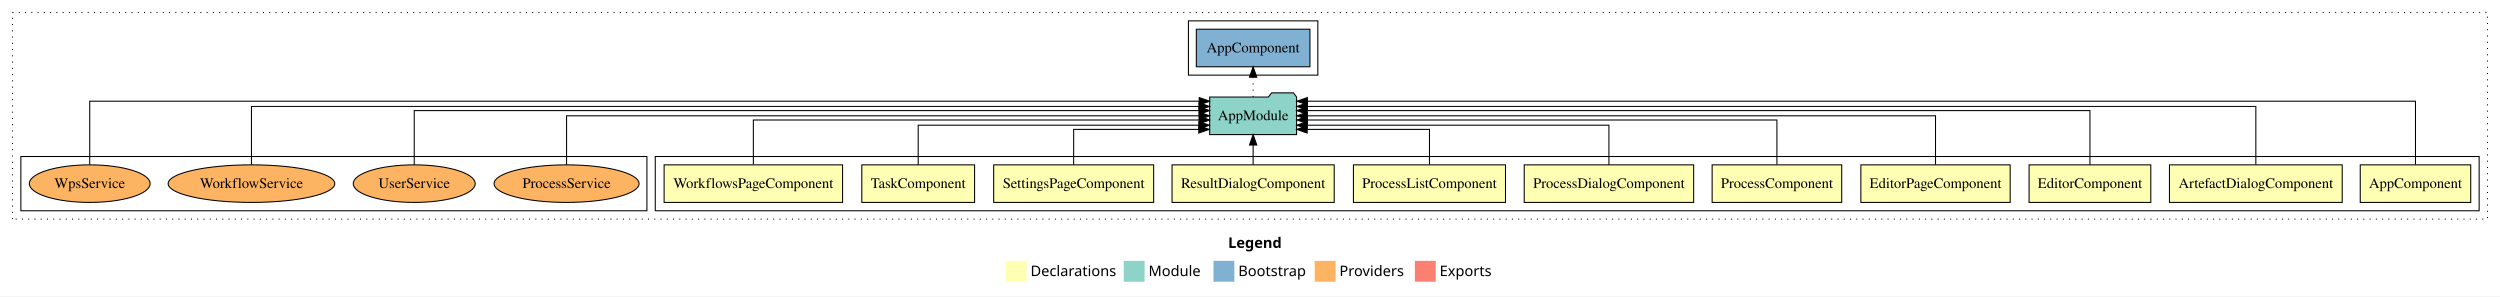
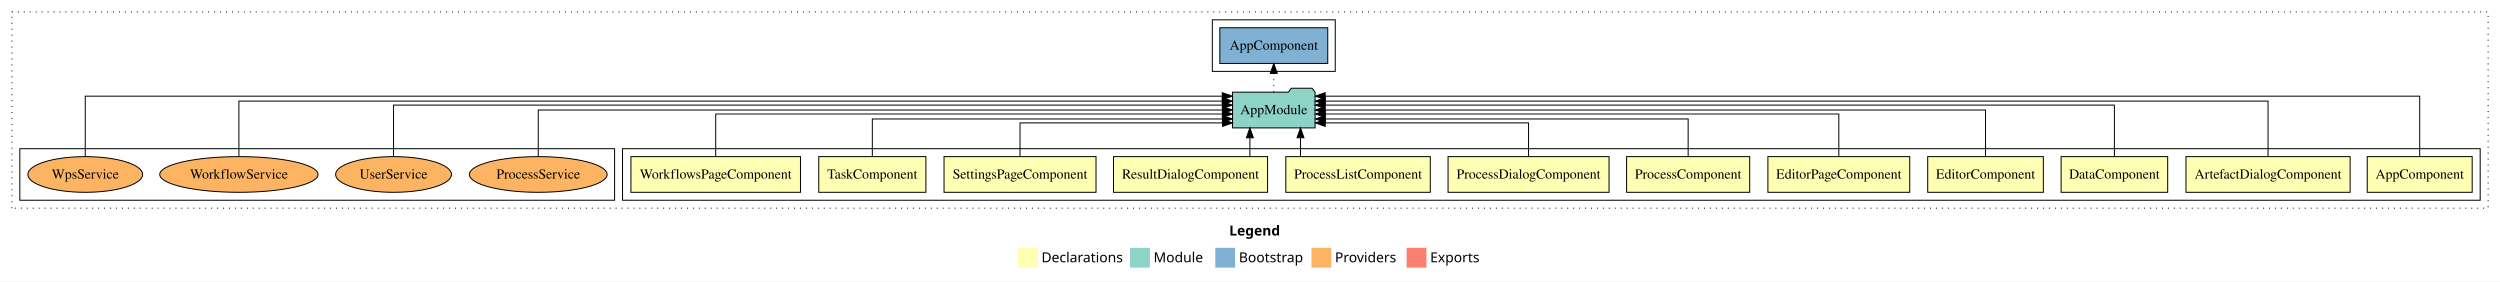
- <svg xmlns="http://www.w3.org/2000/svg" width="2396pt" height="284pt" viewBox="0.00 0.00 2396.00 284.00">
+ <svg xmlns="http://www.w3.org/2000/svg" width="2522pt" height="284pt" viewBox="0.00 0.00 2522.00 284.00">
  <g id="graph0" class="graph" transform="scale(1 1) rotate(0) translate(4 280)">
-     <polygon fill="#ffffff" stroke="transparent" points="-4,4 -4,-280 2392,-280 2392,4 -4,4" />
-     <text text-anchor="start" x="1173.009" y="-42.4" font-family="sans-serif" font-weight="bold" font-size="14.00" fill="#000000">Legend</text>
-     <polygon fill="#ffffb3" stroke="transparent" points="960,-10 960,-30 980,-30 980,-10 960,-10" />
-     <text text-anchor="start" x="983.629" y="-15.4" font-family="sans-serif" font-size="14.00" fill="#000000">  Declarations</text>
-     <polygon fill="#8dd3c7" stroke="transparent" points="1073,-10 1073,-30 1093,-30 1093,-10 1073,-10" />
-     <text text-anchor="start" x="1096.725" y="-15.4" font-family="sans-serif" font-size="14.00" fill="#000000">  Module</text>
-     <polygon fill="#80b1d3" stroke="transparent" points="1159,-10 1159,-30 1179,-30 1179,-10 1159,-10" />
-     <text text-anchor="start" x="1182.781" y="-15.4" font-family="sans-serif" font-size="14.00" fill="#000000">  Bootstrap</text>
-     <polygon fill="#fdb462" stroke="transparent" points="1256,-10 1256,-30 1276,-30 1276,-10 1256,-10" />
-     <text text-anchor="start" x="1279.673" y="-15.4" font-family="sans-serif" font-size="14.00" fill="#000000">  Providers</text>
-     <polygon fill="#fb8072" stroke="transparent" points="1352,-10 1352,-30 1372,-30 1372,-10 1352,-10" />
-     <text text-anchor="start" x="1375.726" y="-15.4" font-family="sans-serif" font-size="14.00" fill="#000000">  Exports</text>
+     <polygon fill="#ffffff" stroke="transparent" points="-4,4 -4,-280 2518,-280 2518,4 -4,4" />
+     <text text-anchor="start" x="1236.009" y="-42.4" font-family="sans-serif" font-weight="bold" font-size="14.00" fill="#000000">Legend</text>
+     <polygon fill="#ffffb3" stroke="transparent" points="1023,-10 1023,-30 1043,-30 1043,-10 1023,-10" />
+     <text text-anchor="start" x="1046.629" y="-15.4" font-family="sans-serif" font-size="14.00" fill="#000000">  Declarations</text>
+     <polygon fill="#8dd3c7" stroke="transparent" points="1136,-10 1136,-30 1156,-30 1156,-10 1136,-10" />
+     <text text-anchor="start" x="1159.725" y="-15.4" font-family="sans-serif" font-size="14.00" fill="#000000">  Module</text>
+     <polygon fill="#80b1d3" stroke="transparent" points="1222,-10 1222,-30 1242,-30 1242,-10 1222,-10" />
+     <text text-anchor="start" x="1245.781" y="-15.4" font-family="sans-serif" font-size="14.00" fill="#000000">  Bootstrap</text>
+     <polygon fill="#fdb462" stroke="transparent" points="1319,-10 1319,-30 1339,-30 1339,-10 1319,-10" />
+     <text text-anchor="start" x="1342.673" y="-15.4" font-family="sans-serif" font-size="14.00" fill="#000000">  Providers</text>
+     <polygon fill="#fb8072" stroke="transparent" points="1415,-10 1415,-30 1435,-30 1435,-10 1415,-10" />
+     <text text-anchor="start" x="1438.726" y="-15.4" font-family="sans-serif" font-size="14.00" fill="#000000">  Exports</text>
    <g id="clust1" class="cluster">
-       <polygon fill="none" stroke="#000000" stroke-dasharray="1,5" points="8,-70 8,-268 2380,-268 2380,-70 8,-70" />
+       <polygon fill="none" stroke="#000000" stroke-dasharray="1,5" points="8,-70 8,-268 2506,-268 2506,-70 8,-70" />
    </g>
    <g id="clust2" class="cluster">
-       <polygon fill="none" stroke="#000000" points="624,-78 624,-130 2372,-130 2372,-78 624,-78" />
-     </g>
-     <g id="clust16" class="cluster">
-       <polygon fill="none" stroke="#000000" points="1135,-208 1135,-260 1259,-260 1259,-208 1135,-208" />
+       <polygon fill="none" stroke="#000000" points="624,-78 624,-130 2498,-130 2498,-78 624,-78" />
    </g>
    <g id="clust17" class="cluster">
+       <polygon fill="none" stroke="#000000" points="1219,-208 1219,-260 1343,-260 1343,-208 1219,-208" />
+     </g>
+     <g id="clust18" class="cluster">
      <polygon fill="none" stroke="#000000" points="16,-78 16,-130 616,-130 616,-78 16,-78" />
    </g>
    <g id="node1" class="node">
-       <polygon fill="#ffffb3" stroke="#000000" points="2363.94,-122 2258.06,-122 2258.06,-86 2363.94,-86 2363.94,-122" />
-       <text text-anchor="middle" x="2311" y="-99.8" font-family="Times,serif" font-size="14.00" fill="#000000">AppComponent</text>
+       <polygon fill="#ffffb3" stroke="#000000" points="2489.94,-122 2384.06,-122 2384.06,-86 2489.94,-86 2489.94,-122" />
+       <text text-anchor="middle" x="2437" y="-99.8" font-family="Times,serif" font-size="14.00" fill="#000000">AppComponent</text>
    </g>
-     <g id="node12" class="node">
-       <polygon fill="#8dd3c7" stroke="#000000" points="1238.657,-187 1235.657,-191 1214.657,-191 1211.657,-187 1155.343,-187 1155.343,-151 1238.657,-151 1238.657,-187" />
-       <text text-anchor="middle" x="1197" y="-164.8" font-family="Times,serif" font-size="14.00" fill="#000000">AppModule</text>
+     <g id="node13" class="node">
+       <polygon fill="#8dd3c7" stroke="#000000" points="1322.657,-187 1319.657,-191 1298.657,-191 1295.657,-187 1239.343,-187 1239.343,-151 1322.657,-151 1322.657,-187" />
+       <text text-anchor="middle" x="1281" y="-164.8" font-family="Times,serif" font-size="14.00" fill="#000000">AppModule</text>
    </g>
    <g id="edge1" class="edge">
-       <path fill="none" stroke="#000000" d="M2311,-122.323C2311,-145.66 2311,-183 2311,-183 2311,-183 1248.973,-183 1248.973,-183" />
-       <polygon fill="#000000" stroke="#000000" points="1248.973,-179.5 1238.973,-183 1248.973,-186.5 1248.973,-179.5" />
+       <path fill="none" stroke="#000000" d="M2437,-122.323C2437,-145.66 2437,-183 2437,-183 2437,-183 1332.826,-183 1332.826,-183" />
+       <polygon fill="#000000" stroke="#000000" points="1332.826,-179.5 1322.826,-183 1332.826,-186.5 1332.826,-179.5" />
    </g>
    <g id="node2" class="node">
-       <polygon fill="#ffffb3" stroke="#000000" points="2240.788,-122 2075.212,-122 2075.212,-86 2240.788,-86 2240.788,-122" />
-       <text text-anchor="middle" x="2158" y="-99.8" font-family="Times,serif" font-size="14.00" fill="#000000">ArtefactDialogComponent</text>
+       <polygon fill="#ffffb3" stroke="#000000" points="2366.788,-122 2201.212,-122 2201.212,-86 2366.788,-86 2366.788,-122" />
+       <text text-anchor="middle" x="2284" y="-99.8" font-family="Times,serif" font-size="14.00" fill="#000000">ArtefactDialogComponent</text>
    </g>
    <g id="edge2" class="edge">
-       <path fill="none" stroke="#000000" d="M2158,-122.292C2158,-144.206 2158,-178 2158,-178 2158,-178 1248.911,-178 1248.911,-178" />
-       <polygon fill="#000000" stroke="#000000" points="1248.911,-174.5 1238.911,-178 1248.911,-181.5 1248.911,-174.5" />
+       <path fill="none" stroke="#000000" d="M2284,-122.292C2284,-144.206 2284,-178 2284,-178 2284,-178 1332.821,-178 1332.821,-178" />
+       <polygon fill="#000000" stroke="#000000" points="1332.821,-174.5 1322.821,-178 1332.821,-181.5 1332.821,-174.5" />
    </g>
    <g id="node3" class="node">
+       <polygon fill="#ffffb3" stroke="#000000" points="2182.759,-122 2075.241,-122 2075.241,-86 2182.759,-86 2182.759,-122" />
+       <text text-anchor="middle" x="2129" y="-99.8" font-family="Times,serif" font-size="14.00" fill="#000000">DataComponent</text>
+     </g>
+     <g id="edge3" class="edge">
+       <path fill="none" stroke="#000000" d="M2129,-122.027C2129,-142.767 2129,-174 2129,-174 2129,-174 1332.763,-174 1332.763,-174" />
+       <polygon fill="#000000" stroke="#000000" points="1332.763,-170.5 1322.763,-174 1332.763,-177.5 1332.763,-170.5" />
+     </g>
+     <g id="node4" class="node">
      <polygon fill="#ffffb3" stroke="#000000" points="2057.327,-122 1940.673,-122 1940.673,-86 2057.327,-86 2057.327,-122" />
      <text text-anchor="middle" x="1999" y="-99.8" font-family="Times,serif" font-size="14.00" fill="#000000">EditorComponent</text>
    </g>
-     <g id="edge3" class="edge">
-       <path fill="none" stroke="#000000" d="M1999,-122.027C1999,-142.767 1999,-174 1999,-174 1999,-174 1248.71,-174 1248.71,-174" />
-       <polygon fill="#000000" stroke="#000000" points="1248.71,-170.5 1238.71,-174 1248.71,-177.5 1248.71,-170.5" />
+     <g id="edge4" class="edge">
+       <path fill="none" stroke="#000000" d="M1999,-122.106C1999,-141.339 1999,-169 1999,-169 1999,-169 1332.706,-169 1332.706,-169" />
+       <polygon fill="#000000" stroke="#000000" points="1332.706,-165.5 1322.706,-169 1332.706,-172.5 1332.706,-165.5" />
    </g>
-     <g id="node4" class="node">
+     <g id="node5" class="node">
      <polygon fill="#ffffb3" stroke="#000000" points="1922.539,-122 1779.461,-122 1779.461,-86 1922.539,-86 1922.539,-122" />
      <text text-anchor="middle" x="1851" y="-99.8" font-family="Times,serif" font-size="14.00" fill="#000000">EditorPageComponent</text>
    </g>
-     <g id="edge4" class="edge">
-       <path fill="none" stroke="#000000" d="M1851,-122.106C1851,-141.339 1851,-169 1851,-169 1851,-169 1248.906,-169 1248.906,-169" />
-       <polygon fill="#000000" stroke="#000000" points="1248.906,-165.5 1238.906,-169 1248.906,-172.5 1248.906,-165.5" />
+     <g id="edge5" class="edge">
+       <path fill="none" stroke="#000000" d="M1851,-122.302C1851,-140.27 1851,-165 1851,-165 1851,-165 1332.914,-165 1332.914,-165" />
+       <polygon fill="#000000" stroke="#000000" points="1332.914,-161.5 1322.914,-165 1332.913,-168.5 1332.914,-161.5" />
    </g>
-     <g id="node5" class="node">
+     <g id="node6" class="node">
      <polygon fill="#ffffb3" stroke="#000000" points="1761.094,-122 1636.906,-122 1636.906,-86 1761.094,-86 1761.094,-122" />
      <text text-anchor="middle" x="1699" y="-99.8" font-family="Times,serif" font-size="14.00" fill="#000000">ProcessComponent</text>
    </g>
-     <g id="edge5" class="edge">
-       <path fill="none" stroke="#000000" d="M1699,-122.302C1699,-140.27 1699,-165 1699,-165 1699,-165 1248.937,-165 1248.937,-165" />
-       <polygon fill="#000000" stroke="#000000" points="1248.937,-161.5 1238.937,-165 1248.937,-168.5 1248.937,-161.5" />
+     <g id="edge6" class="edge">
+       <path fill="none" stroke="#000000" d="M1699,-122.027C1699,-138.398 1699,-160 1699,-160 1699,-160 1332.993,-160 1332.993,-160" />
+       <polygon fill="#000000" stroke="#000000" points="1332.993,-156.5 1322.993,-160 1332.993,-163.5 1332.993,-156.5" />
    </g>
-     <g id="node6" class="node">
+     <g id="node7" class="node">
      <polygon fill="#ffffb3" stroke="#000000" points="1619.197,-122 1456.803,-122 1456.803,-86 1619.197,-86 1619.197,-122" />
      <text text-anchor="middle" x="1538" y="-99.8" font-family="Times,serif" font-size="14.00" fill="#000000">ProcessDialogComponent</text>
    </g>
-     <g id="edge6" class="edge">
-       <path fill="none" stroke="#000000" d="M1538,-122.027C1538,-138.398 1538,-160 1538,-160 1538,-160 1248.813,-160 1248.813,-160" />
-       <polygon fill="#000000" stroke="#000000" points="1248.813,-156.5 1238.813,-160 1248.813,-163.5 1248.813,-156.5" />
+     <g id="edge7" class="edge">
+       <path fill="none" stroke="#000000" d="M1538,-122.187C1538,-137.182 1538,-156 1538,-156 1538,-156 1332.863,-156 1332.863,-156" />
+       <polygon fill="#000000" stroke="#000000" points="1332.863,-152.5 1322.863,-156 1332.863,-159.5 1332.863,-152.5" />
    </g>
-     <g id="node7" class="node">
+     <g id="node8" class="node">
      <polygon fill="#ffffb3" stroke="#000000" points="1438.872,-122 1293.128,-122 1293.128,-86 1438.872,-86 1438.872,-122" />
      <text text-anchor="middle" x="1366" y="-99.8" font-family="Times,serif" font-size="14.00" fill="#000000">ProcessListComponent</text>
    </g>
-     <g id="edge7" class="edge">
-       <path fill="none" stroke="#000000" d="M1366,-122.187C1366,-137.182 1366,-156 1366,-156 1366,-156 1248.775,-156 1248.775,-156" />
-       <polygon fill="#000000" stroke="#000000" points="1248.775,-152.5 1238.775,-156 1248.775,-159.5 1248.775,-152.5" />
+     <g id="edge8" class="edge">
+       <path fill="none" stroke="#000000" d="M1307.946,-122.106C1307.946,-122.106 1307.946,-140.991 1307.946,-140.991" />
+       <polygon fill="#000000" stroke="#000000" points="1304.446,-140.991 1307.946,-150.991 1311.446,-140.991 1304.446,-140.991" />
    </g>
-     <g id="node8" class="node">
+     <g id="node9" class="node">
      <polygon fill="#ffffb3" stroke="#000000" points="1274.712,-122 1119.288,-122 1119.288,-86 1274.712,-86 1274.712,-122" />
      <text text-anchor="middle" x="1197" y="-99.8" font-family="Times,serif" font-size="14.00" fill="#000000">ResultDialogComponent</text>
    </g>
-     <g id="edge8" class="edge">
-       <path fill="none" stroke="#000000" d="M1197,-122.106C1197,-122.106 1197,-140.991 1197,-140.991" />
-       <polygon fill="#000000" stroke="#000000" points="1193.5,-140.991 1197,-150.991 1200.5,-140.991 1193.5,-140.991" />
+     <g id="edge9" class="edge">
+       <path fill="none" stroke="#000000" d="M1256.889,-122.106C1256.889,-122.106 1256.889,-140.991 1256.889,-140.991" />
+       <polygon fill="#000000" stroke="#000000" points="1253.389,-140.991 1256.889,-150.991 1260.389,-140.991 1253.389,-140.991" />
    </g>
-     <g id="node9" class="node">
+     <g id="node10" class="node">
      <polygon fill="#ffffb3" stroke="#000000" points="1101.658,-122 948.342,-122 948.342,-86 1101.658,-86 1101.658,-122" />
      <text text-anchor="middle" x="1025" y="-99.8" font-family="Times,serif" font-size="14.00" fill="#000000">SettingsPageComponent</text>
    </g>
-     <g id="edge9" class="edge">
-       <path fill="none" stroke="#000000" d="M1025,-122.187C1025,-137.182 1025,-156 1025,-156 1025,-156 1144.924,-156 1144.924,-156" />
-       <polygon fill="#000000" stroke="#000000" points="1144.924,-159.5 1154.924,-156 1144.924,-152.5 1144.924,-159.5" />
+     <g id="edge10" class="edge">
+       <path fill="none" stroke="#000000" d="M1025,-122.187C1025,-137.182 1025,-156 1025,-156 1025,-156 1229.299,-156 1229.299,-156" />
+       <polygon fill="#000000" stroke="#000000" points="1229.3,-159.5 1239.299,-156 1229.299,-152.5 1229.3,-159.5" />
    </g>
-     <g id="node10" class="node">
+     <g id="node11" class="node">
      <polygon fill="#ffffb3" stroke="#000000" points="930.045,-122 821.955,-122 821.955,-86 930.045,-86 930.045,-122" />
      <text text-anchor="middle" x="876" y="-99.8" font-family="Times,serif" font-size="14.00" fill="#000000">TaskComponent</text>
    </g>
-     <g id="edge10" class="edge">
-       <path fill="none" stroke="#000000" d="M876,-122.027C876,-138.398 876,-160 876,-160 876,-160 1145.035,-160 1145.035,-160" />
-       <polygon fill="#000000" stroke="#000000" points="1145.035,-163.5 1155.035,-160 1145.035,-156.5 1145.035,-163.5" />
+     <g id="edge11" class="edge">
+       <path fill="none" stroke="#000000" d="M876,-122.027C876,-138.398 876,-160 876,-160 876,-160 1229.183,-160 1229.183,-160" />
+       <polygon fill="#000000" stroke="#000000" points="1229.183,-163.5 1239.183,-160 1229.183,-156.5 1229.183,-163.5" />
    </g>
-     <g id="node11" class="node">
+     <g id="node12" class="node">
      <polygon fill="#ffffb3" stroke="#000000" points="803.523,-122 632.477,-122 632.477,-86 803.523,-86 803.523,-122" />
      <text text-anchor="middle" x="718" y="-99.8" font-family="Times,serif" font-size="14.00" fill="#000000">WorkflowsPageComponent</text>
    </g>
-     <g id="edge11" class="edge">
-       <path fill="none" stroke="#000000" d="M718,-122.302C718,-140.27 718,-165 718,-165 718,-165 1145.33,-165 1145.33,-165" />
-       <polygon fill="#000000" stroke="#000000" points="1145.33,-168.5 1155.33,-165 1145.33,-161.5 1145.33,-168.5" />
-     </g>
-     <g id="node13" class="node">
-       <polygon fill="#80b1d3" stroke="#000000" points="1251.439,-252 1142.561,-252 1142.561,-216 1251.439,-216 1251.439,-252" />
-       <text text-anchor="middle" x="1197" y="-229.8" font-family="Times,serif" font-size="14.00" fill="#000000">AppComponent </text>
-     </g>
    <g id="edge12" class="edge">
-       <path fill="none" stroke="#000000" stroke-dasharray="1,5" d="M1197,-187.106C1197,-187.106 1197,-205.991 1197,-205.991" />
-       <polygon fill="#000000" stroke="#000000" points="1193.5,-205.991 1197,-215.991 1200.5,-205.991 1193.5,-205.991" />
+       <path fill="none" stroke="#000000" d="M718,-122.302C718,-140.27 718,-165 718,-165 718,-165 1229.143,-165 1229.143,-165" />
+       <polygon fill="#000000" stroke="#000000" points="1229.143,-168.5 1239.143,-165 1229.143,-161.5 1229.143,-168.5" />
    </g>
    <g id="node14" class="node">
+       <polygon fill="#80b1d3" stroke="#000000" points="1335.439,-252 1226.561,-252 1226.561,-216 1335.439,-216 1335.439,-252" />
+       <text text-anchor="middle" x="1281" y="-229.8" font-family="Times,serif" font-size="14.00" fill="#000000">AppComponent </text>
+     </g>
+     <g id="edge13" class="edge">
+       <path fill="none" stroke="#000000" stroke-dasharray="1,5" d="M1281,-187.106C1281,-187.106 1281,-205.991 1281,-205.991" />
+       <polygon fill="#000000" stroke="#000000" points="1277.5,-205.991 1281,-215.991 1284.5,-205.991 1277.5,-205.991" />
+     </g>
+     <g id="node15" class="node">
      <ellipse fill="#fdb462" stroke="#000000" cx="539" cy="-104" rx="69.476" ry="18" />
      <text text-anchor="middle" x="539" y="-99.8" font-family="Times,serif" font-size="14.00" fill="#000000">ProcessService</text>
    </g>
-     <g id="edge13" class="edge">
-       <path fill="none" stroke="#000000" d="M539,-122.106C539,-141.339 539,-169 539,-169 539,-169 1145.34,-169 1145.34,-169" />
-       <polygon fill="#000000" stroke="#000000" points="1145.34,-172.5 1155.34,-169 1145.34,-165.5 1145.34,-172.5" />
+     <g id="edge14" class="edge">
+       <path fill="none" stroke="#000000" d="M539,-122.106C539,-141.339 539,-169 539,-169 539,-169 1229.249,-169 1229.249,-169" />
+       <polygon fill="#000000" stroke="#000000" points="1229.249,-172.5 1239.249,-169 1229.249,-165.5 1229.249,-172.5" />
    </g>
-     <g id="node15" class="node">
+     <g id="node16" class="node">
      <ellipse fill="#fdb462" stroke="#000000" cx="393" cy="-104" rx="58.441" ry="18" />
      <text text-anchor="middle" x="393" y="-99.8" font-family="Times,serif" font-size="14.00" fill="#000000">UserService</text>
    </g>
-     <g id="edge14" class="edge">
-       <path fill="none" stroke="#000000" d="M393,-122.027C393,-142.767 393,-174 393,-174 393,-174 1145.186,-174 1145.186,-174" />
-       <polygon fill="#000000" stroke="#000000" points="1145.186,-177.5 1155.186,-174 1145.186,-170.5 1145.186,-177.5" />
+     <g id="edge15" class="edge">
+       <path fill="none" stroke="#000000" d="M393,-122.027C393,-142.767 393,-174 393,-174 393,-174 1229.065,-174 1229.065,-174" />
+       <polygon fill="#000000" stroke="#000000" points="1229.065,-177.5 1239.065,-174 1229.065,-170.5 1229.065,-177.5" />
    </g>
-     <g id="node16" class="node">
+     <g id="node17" class="node">
      <ellipse fill="#fdb462" stroke="#000000" cx="237" cy="-104" rx="79.855" ry="18" />
      <text text-anchor="middle" x="237" y="-99.8" font-family="Times,serif" font-size="14.00" fill="#000000">WorkflowService</text>
    </g>
-     <g id="edge15" class="edge">
-       <path fill="none" stroke="#000000" d="M237,-122.292C237,-144.206 237,-178 237,-178 237,-178 1145.133,-178 1145.133,-178" />
-       <polygon fill="#000000" stroke="#000000" points="1145.133,-181.5 1155.133,-178 1145.133,-174.5 1145.133,-181.5" />
+     <g id="edge16" class="edge">
+       <path fill="none" stroke="#000000" d="M237,-122.292C237,-144.206 237,-178 237,-178 237,-178 1229.106,-178 1229.106,-178" />
+       <polygon fill="#000000" stroke="#000000" points="1229.106,-181.5 1239.106,-178 1229.106,-174.5 1229.106,-181.5" />
    </g>
-     <g id="node17" class="node">
+     <g id="node18" class="node">
      <ellipse fill="#fdb462" stroke="#000000" cx="82" cy="-104" rx="57.883" ry="18" />
      <text text-anchor="middle" x="82" y="-99.8" font-family="Times,serif" font-size="14.00" fill="#000000">WpsService</text>
    </g>
-     <g id="edge16" class="edge">
-       <path fill="none" stroke="#000000" d="M82,-122.323C82,-145.66 82,-183 82,-183 82,-183 1145.326,-183 1145.326,-183" />
-       <polygon fill="#000000" stroke="#000000" points="1145.326,-186.5 1155.326,-183 1145.326,-179.5 1145.326,-186.5" />
+     <g id="edge17" class="edge">
+       <path fill="none" stroke="#000000" d="M82,-122.323C82,-145.66 82,-183 82,-183 82,-183 1229.03,-183 1229.03,-183" />
+       <polygon fill="#000000" stroke="#000000" points="1229.03,-186.5 1239.03,-183 1229.03,-179.5 1229.03,-186.5" />
    </g>
  </g>
</svg>
